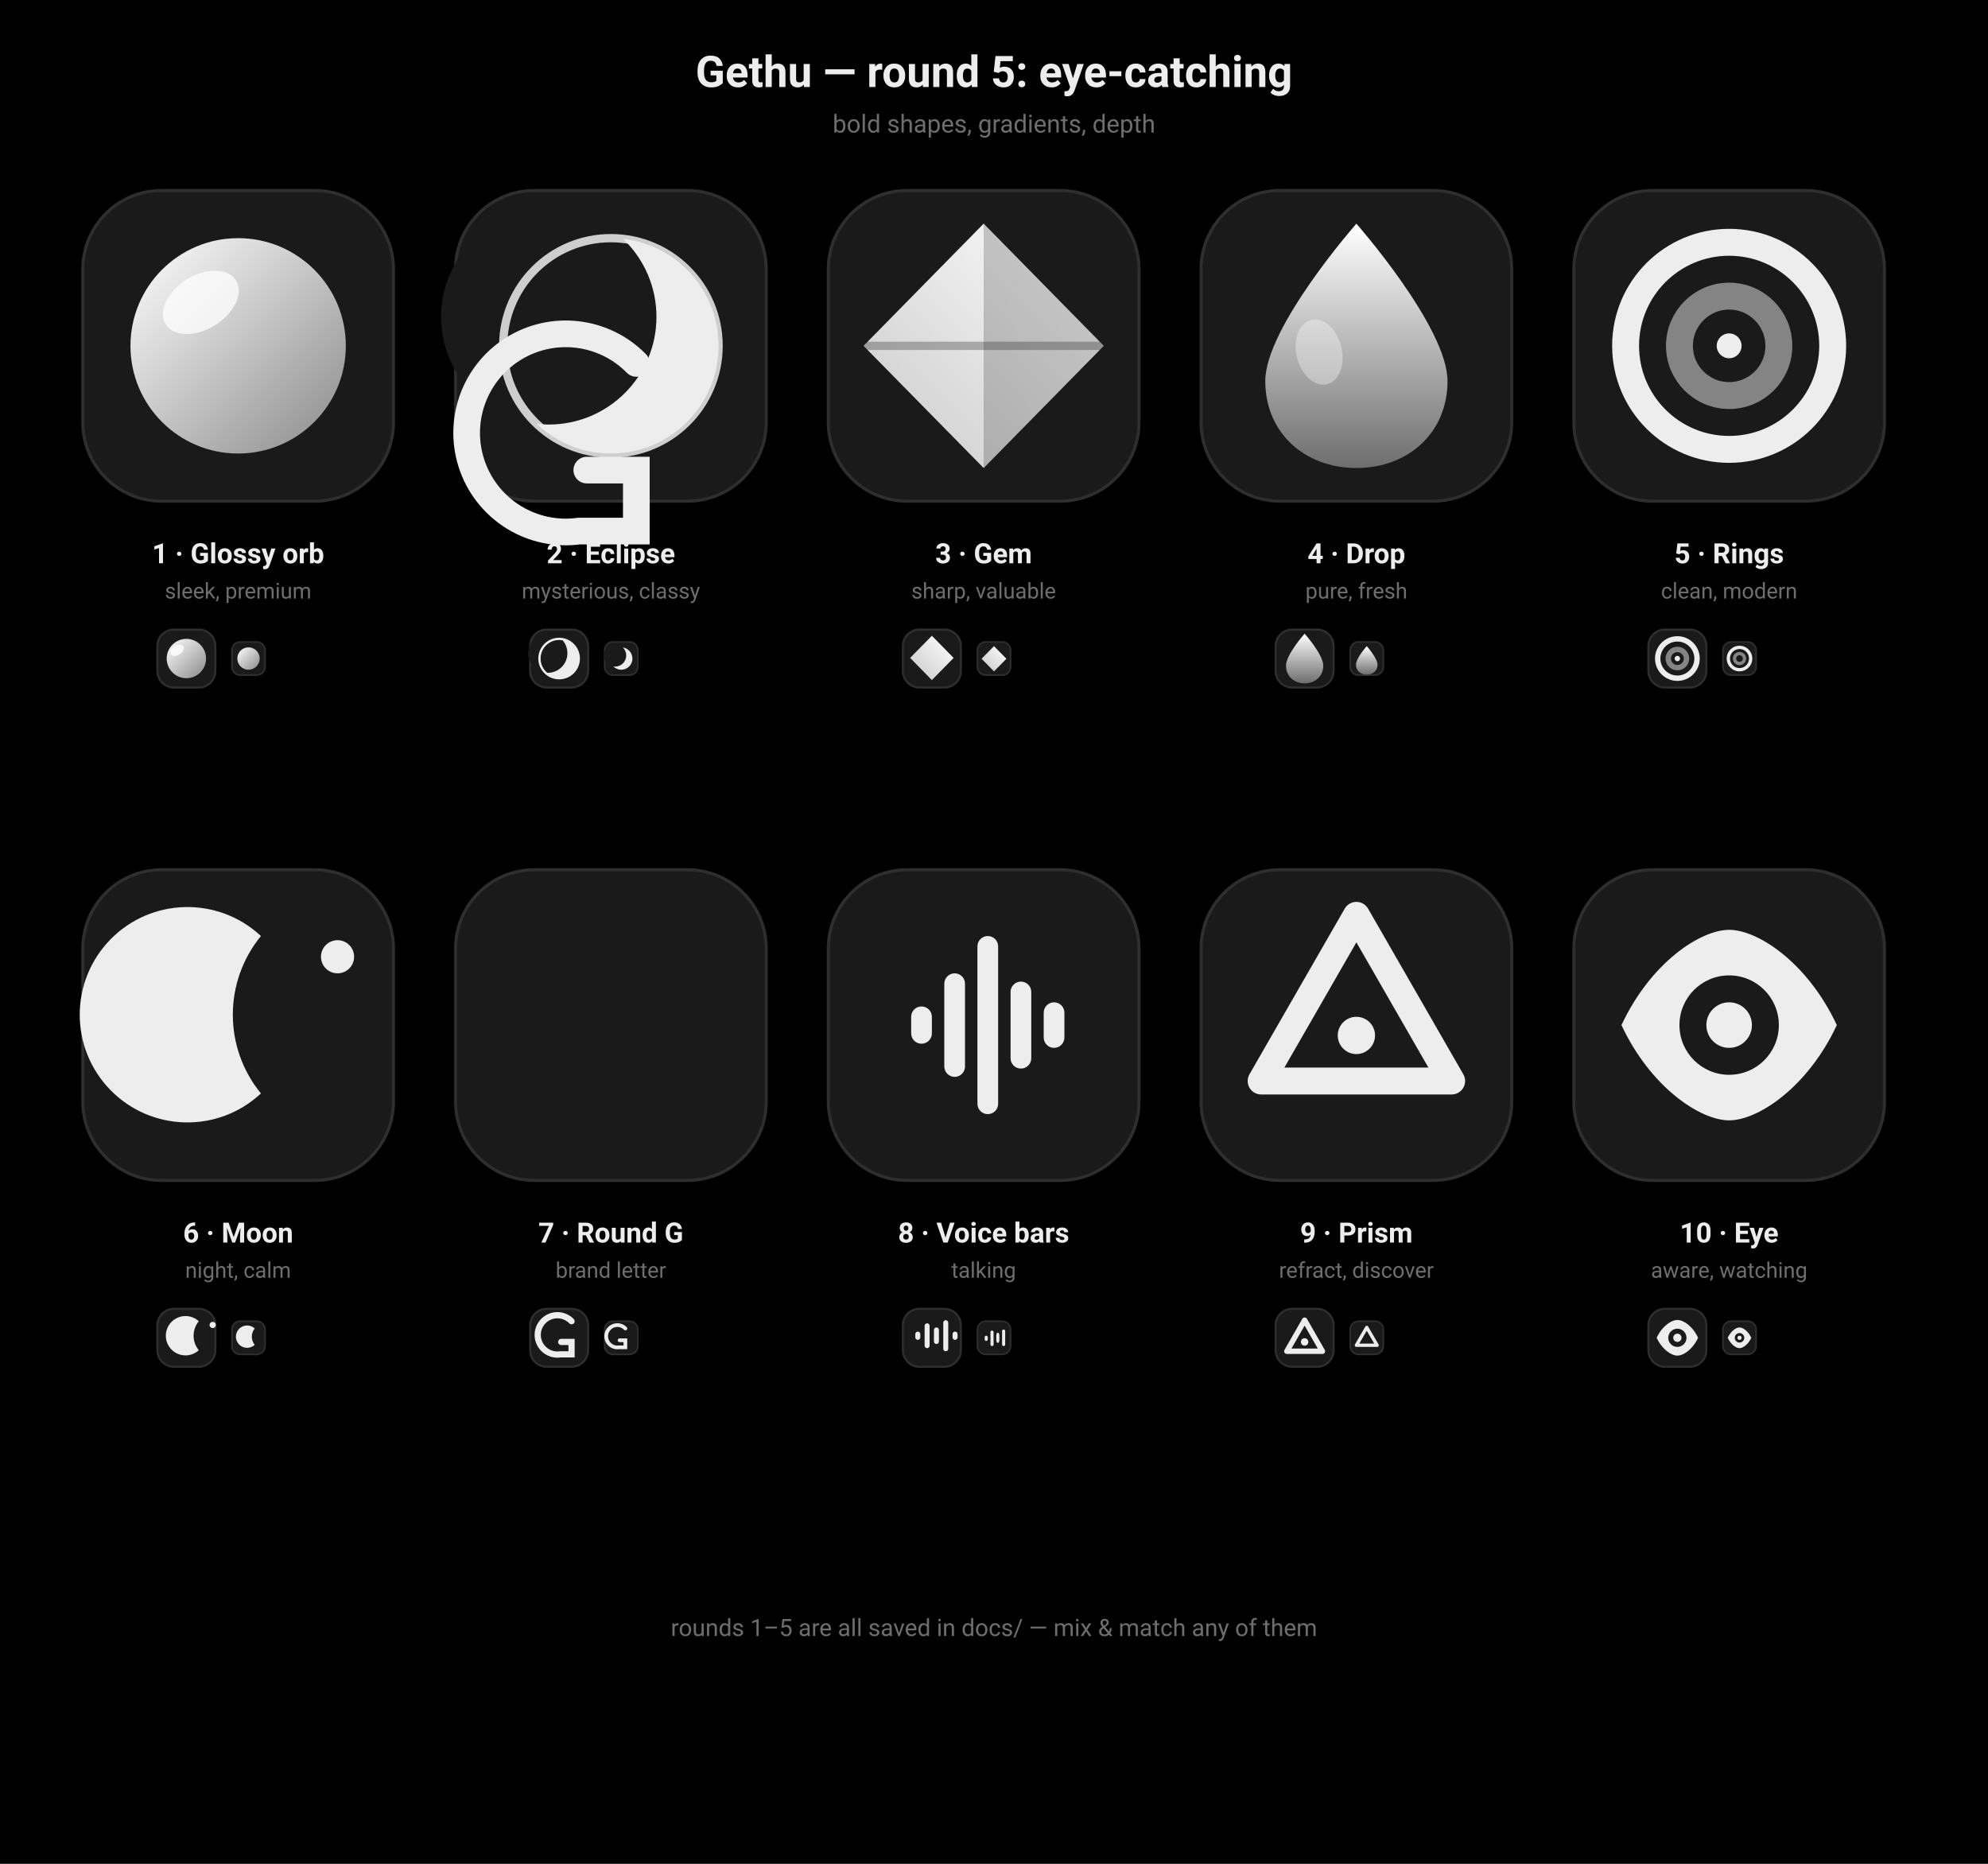
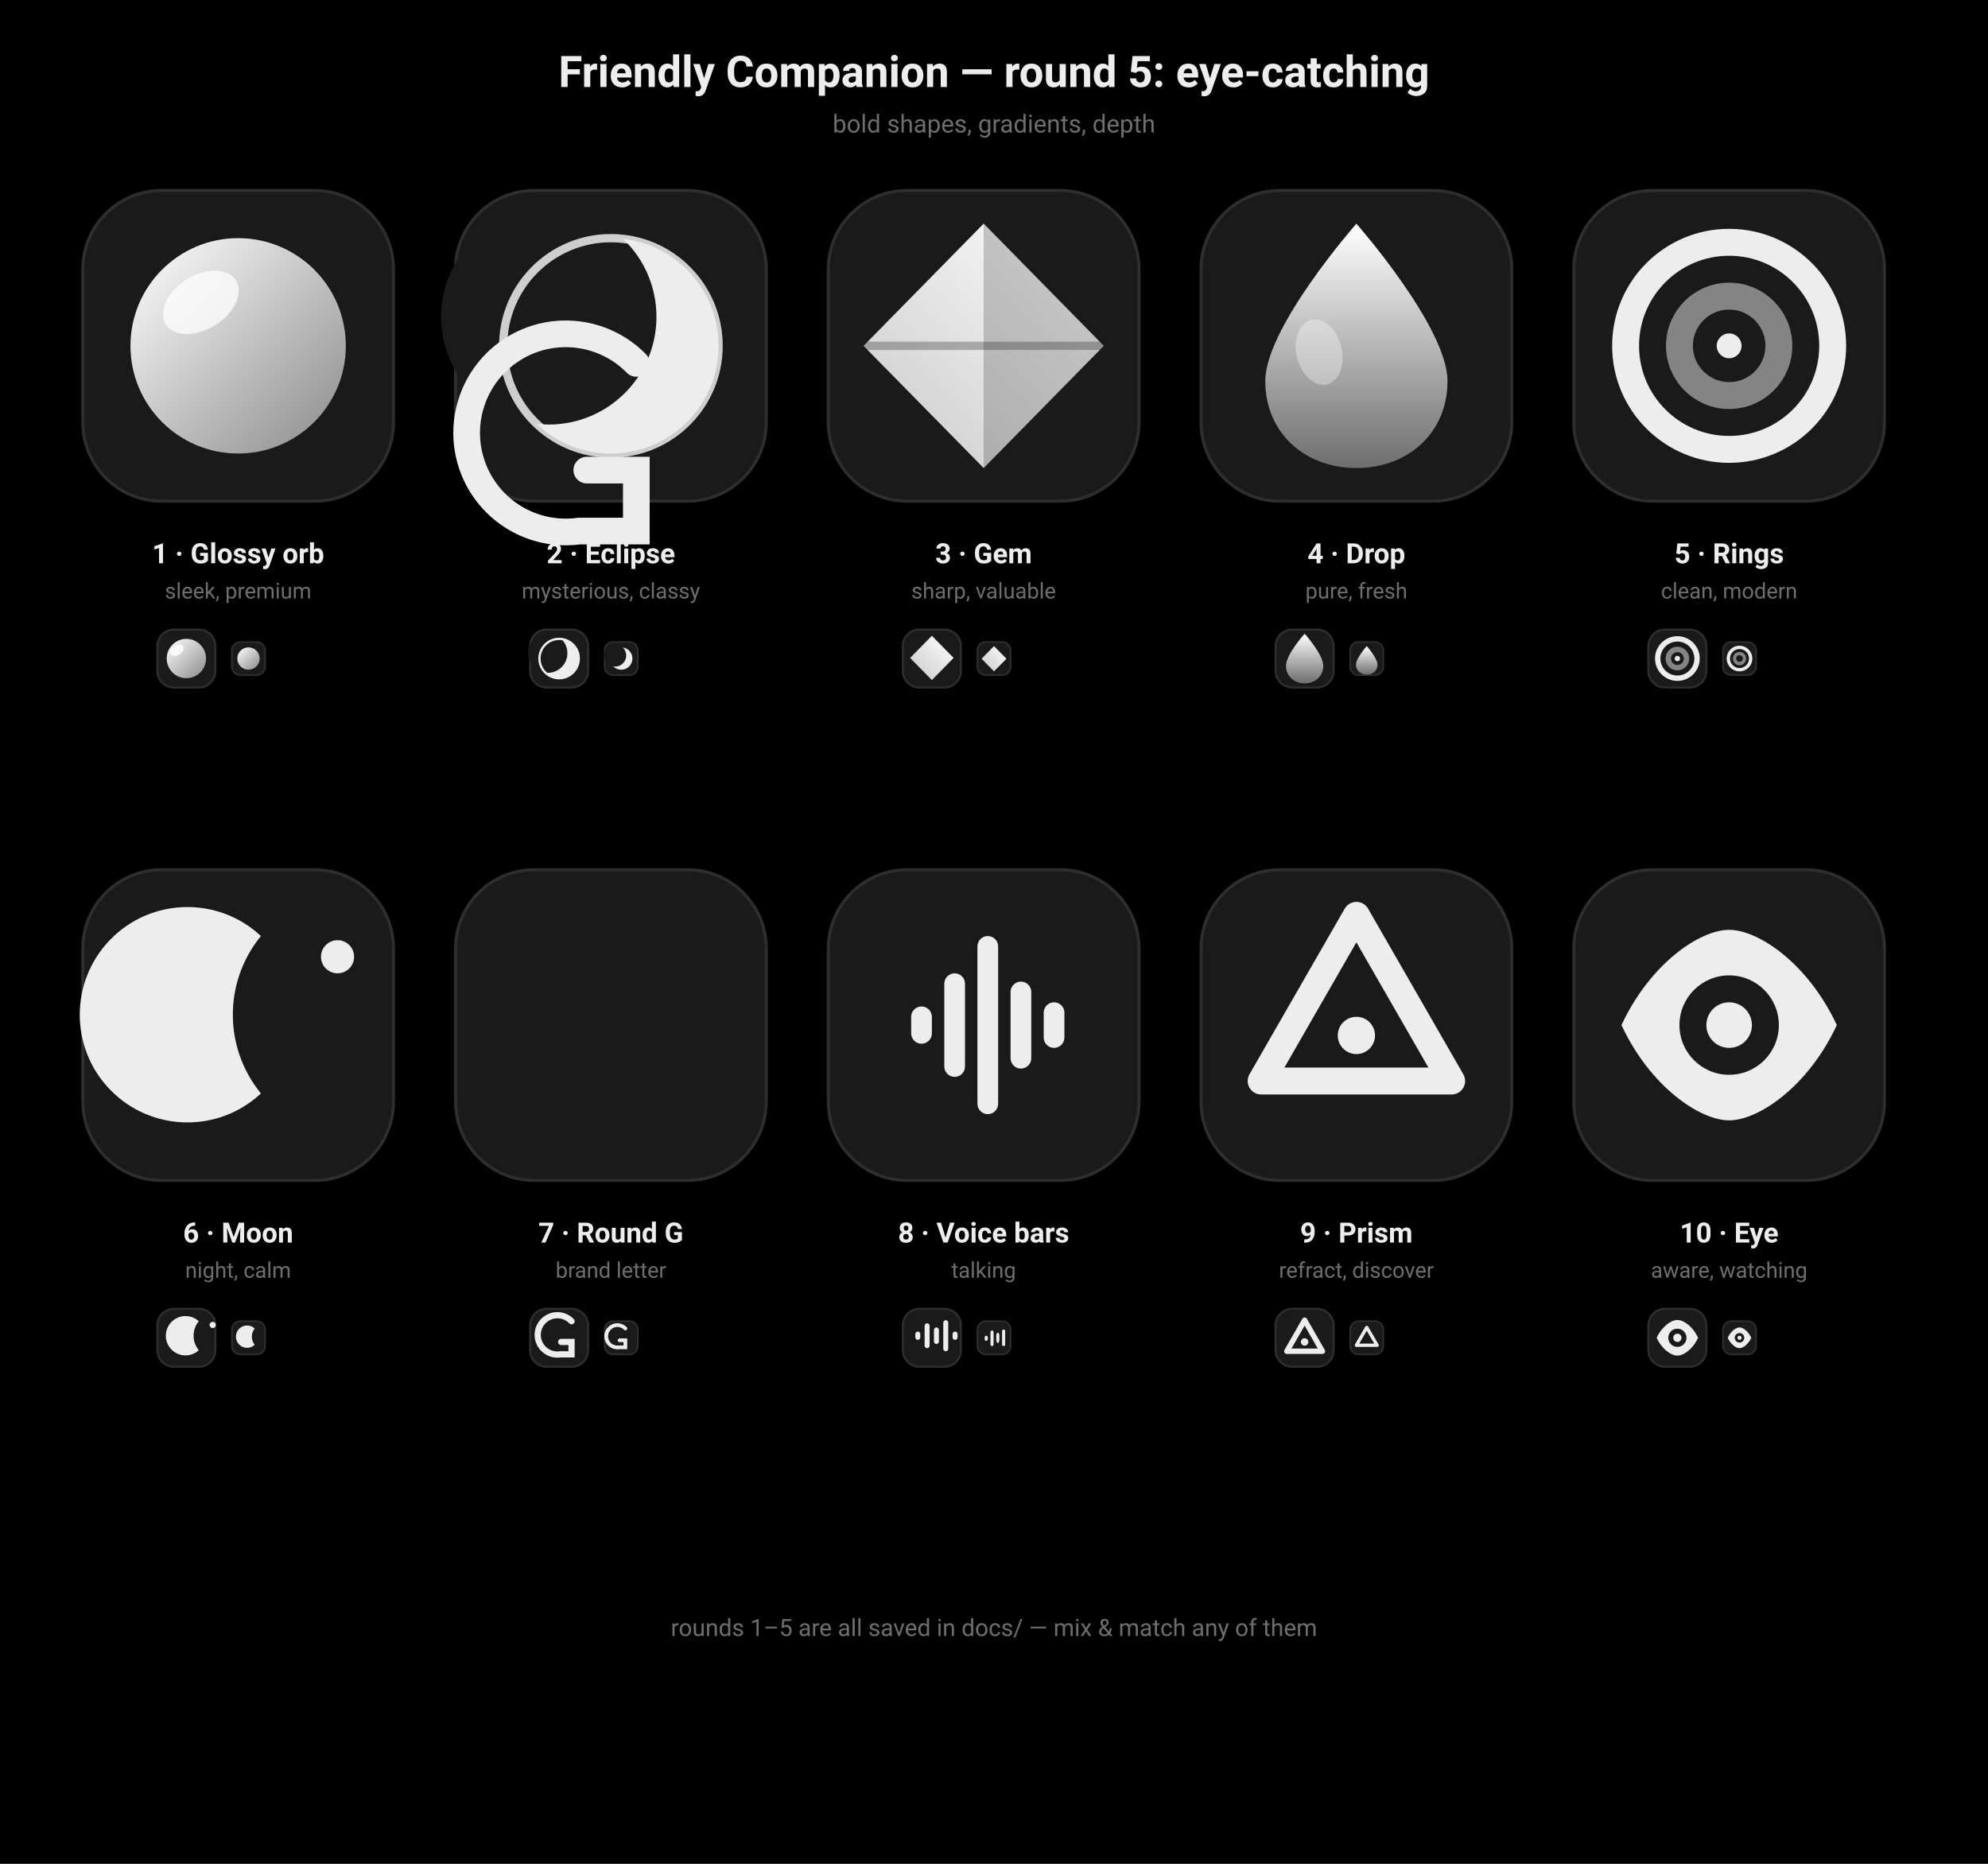
<svg xmlns="http://www.w3.org/2000/svg" viewBox="0 0 960 900" width="960" height="900" font-family="ui-sans-serif, -apple-system, 'Segoe UI', Roboto, sans-serif">
  <defs>
    <linearGradient id="g1" x1="0" y1="0" x2="1" y2="1">
      <stop offset="0" stop-color="#ffffff" />
      <stop offset="1" stop-color="#8a8a8a" />
    </linearGradient>
    <linearGradient id="g2" x1="0" y1="1" x2="1" y2="0">
      <stop offset="0" stop-color="#c9c9c9" />
      <stop offset="1" stop-color="#ffffff" />
    </linearGradient>
    <linearGradient id="g3" x1="0" y1="0" x2="0" y2="1">
      <stop offset="0" stop-color="#ffffff" />
      <stop offset="1" stop-color="#6e6e6e" />
    </linearGradient>
  </defs>
  <rect width="960" height="900" fill="#000000" />
-   <text x="480" y="42" fill="#ededed" font-size="21" font-weight="650" text-anchor="middle">Gethu — round 5: eye-catching</text>
+   <text x="480" y="42" fill="#ededed" font-size="21" font-weight="650" text-anchor="middle">Friendly Companion — round 5: eye-catching</text>
  <text x="480" y="64" fill="#6e6e6e" font-size="12" text-anchor="middle">bold shapes, gradients, depth</text>
  <g>
    <rect x="40" y="92" width="150" height="150" rx="38" fill="#1a1a1a" stroke="#2e2e2e" stroke-width="1.5" />
    <circle cx="115" cy="167" r="52" fill="url(#g1)" />
    <ellipse cx="97" cy="146" rx="20" ry="13" fill="#ffffff" opacity="0.75" transform="rotate(-32 97 146)" />
    <text x="115" y="272" fill="#ededed" font-size="13.5" font-weight="600" text-anchor="middle">1 · Glossy orb</text>
    <text x="115" y="289" fill="#6e6e6e" font-size="10.5" text-anchor="middle">sleek, premium</text>
    <rect x="76" y="304" width="28" height="28" rx="8" fill="#1a1a1a" stroke="#2e2e2e" stroke-width="1" />
    <circle cx="90" cy="318" r="9.5" fill="url(#g1)" />
    <ellipse cx="85.5" cy="314" rx="3.6" ry="2.3" fill="#fff" opacity="0.8" transform="rotate(-32 85.5 314)" />
    <rect x="112" y="310" width="16" height="16" rx="4" fill="#1a1a1a" stroke="#2e2e2e" stroke-width="0.8" />
    <circle cx="120" cy="318" r="5.4" fill="url(#g1)" />
  </g>
  <g>
    <rect x="220" y="92" width="150" height="150" rx="38" fill="#1a1a1a" stroke="#2e2e2e" stroke-width="1.5" />
    <circle cx="295" cy="167" r="52" fill="#ededed" />
    <circle cx="295" cy="167" r="52" fill="#1a1a1a" transform="translate(-30 -14)" />
    <circle cx="295" cy="167" r="52" fill="none" stroke="#ededed" stroke-width="4" opacity="0.85" />
    <text x="295" y="272" fill="#ededed" font-size="13.5" font-weight="600" text-anchor="middle">2 · Eclipse</text>
    <text x="295" y="289" fill="#6e6e6e" font-size="10.5" text-anchor="middle">mysterious, classy</text>
    <rect x="256" y="304" width="28" height="28" rx="8" fill="#1a1a1a" stroke="#2e2e2e" stroke-width="1" />
    <circle cx="270" cy="318" r="9.5" fill="#ededed" />
    <circle cx="270" cy="318" r="9.5" fill="#1a1a1a" transform="translate(-5.5 -2.6)" />
    <circle cx="270" cy="318" r="9.5" fill="none" stroke="#ededed" stroke-width="1.1" />
    <rect x="292" y="310" width="16" height="16" rx="4" fill="#1a1a1a" stroke="#2e2e2e" stroke-width="0.8" />
    <circle cx="300" cy="318" r="5.4" fill="#ededed" />
    <circle cx="300" cy="318" r="5.4" fill="#1a1a1a" transform="translate(-3 -1.5)" />
  </g>
  <g>
    <rect x="400" y="92" width="150" height="150" rx="38" fill="#1a1a1a" stroke="#2e2e2e" stroke-width="1.5" />
    <path fill="url(#g2)" d="M475 108l58 59-58 59-58-59z" />
    <path fill="#1a1a1a" d="M475 108v118l58-59z" opacity="0.22" />
    <path d="M417 167h116" stroke="#1a1a1a" stroke-width="4" opacity="0.3" />
    <text x="475" y="272" fill="#ededed" font-size="13.5" font-weight="600" text-anchor="middle">3 · Gem</text>
    <text x="475" y="289" fill="#6e6e6e" font-size="10.5" text-anchor="middle">sharp, valuable</text>
    <rect x="436" y="304" width="28" height="28" rx="8" fill="#1a1a1a" stroke="#2e2e2e" stroke-width="1" />
    <path fill="url(#g2)" d="M450 307l10.5 10.7-10.5 10.7-10.5-10.7z" />
    <rect x="472" y="310" width="16" height="16" rx="4" fill="#1a1a1a" stroke="#2e2e2e" stroke-width="0.8" />
    <path fill="url(#g2)" d="M480 312l6 6.1-6 6.1-6-6.1z" />
  </g>
  <g>
    <rect x="580" y="92" width="150" height="150" rx="38" fill="#1a1a1a" stroke="#2e2e2e" stroke-width="1.5" />
    <path fill="url(#g3)" d="M655 108c0 0 44 50 44 76 0 25-19 42-44 42s-44-17-44-42c0-26 44-76 44-76z" />
    <ellipse cx="637" cy="170" rx="11" ry="16" fill="#ffffff" opacity="0.35" transform="rotate(-14 637 170)" />
    <text x="655" y="272" fill="#ededed" font-size="13.5" font-weight="600" text-anchor="middle">4 · Drop</text>
    <text x="655" y="289" fill="#6e6e6e" font-size="10.5" text-anchor="middle">pure, fresh</text>
    <rect x="616" y="304" width="28" height="28" rx="8" fill="#1a1a1a" stroke="#2e2e2e" stroke-width="1" />
    <path fill="url(#g3)" d="M630 306c0 0 9 10 9 15.5 0 5-3.9 8.5-9 8.5s-9-3.5-9-8.5c0-5.5 9-15.5 9-15.5z" />
    <rect x="652" y="310" width="16" height="16" rx="4" fill="#1a1a1a" stroke="#2e2e2e" stroke-width="0.8" />
    <path fill="url(#g3)" d="M660 312c0 0 5.2 5.8 5.2 9 0 2.9-2.3 4.8-5.2 4.8s-5.2-1.9-5.2-4.8c0-3.2 5.2-9 5.2-9z" />
  </g>
  <g>
    <rect x="760" y="92" width="150" height="150" rx="38" fill="#1a1a1a" stroke="#2e2e2e" stroke-width="1.5" />
    <circle cx="835" cy="167" r="50" fill="none" stroke="#ededed" stroke-width="13" />
    <circle cx="835" cy="167" r="24" fill="none" stroke="#ededed" stroke-width="13" opacity="0.5" />
    <circle cx="835" cy="167" r="6" fill="#ededed" />
    <text x="835" y="272" fill="#ededed" font-size="13.5" font-weight="600" text-anchor="middle">5 · Rings</text>
    <text x="835" y="289" fill="#6e6e6e" font-size="10.5" text-anchor="middle">clean, modern</text>
    <rect x="796" y="304" width="28" height="28" rx="8" fill="#1a1a1a" stroke="#2e2e2e" stroke-width="1" />
    <circle cx="810" cy="318" r="9.5" fill="none" stroke="#ededed" stroke-width="2.6" />
    <circle cx="810" cy="318" r="4.4" fill="none" stroke="#ededed" stroke-width="2.6" opacity="0.5" />
    <circle cx="810" cy="318" r="1.3" fill="#ededed" />
    <rect x="832" y="310" width="16" height="16" rx="4" fill="#1a1a1a" stroke="#2e2e2e" stroke-width="0.8" />
    <circle cx="840" cy="318" r="5.4" fill="none" stroke="#ededed" stroke-width="1.6" />
    <circle cx="840" cy="318" r="2.4" fill="none" stroke="#ededed" stroke-width="1.6" opacity="0.5" />
  </g>
  <g>
    <rect x="40" y="420" width="150" height="150" rx="38" fill="#1a1a1a" stroke="#2e2e2e" stroke-width="1.5" />
    <path fill="#ededed" d="M126 452a52 52 0 1 0 0 76 60 60 0 0 1 0-76z" />
    <circle cx="163" cy="462" r="8" fill="#ededed" />
    <text x="115" y="600" fill="#ededed" font-size="13.5" font-weight="600" text-anchor="middle">6 · Moon</text>
    <text x="115" y="617" fill="#6e6e6e" font-size="10.5" text-anchor="middle">night, calm</text>
    <rect x="76" y="632" width="28" height="28" rx="8" fill="#1a1a1a" stroke="#2e2e2e" stroke-width="1" />
    <path fill="#ededed" d="M96 638a9.5 9.5 0 1 0 0 14 11 11 0 0 1 0-14z" />
    <circle cx="102.7" cy="639.8" r="1.5" fill="#ededed" />
    <rect x="112" y="638" width="16" height="16" rx="4" fill="#1a1a1a" stroke="#2e2e2e" stroke-width="0.8" />
    <path fill="#ededed" d="M123 641.5a5.4 5.4 0 1 0 0 7.9 6.3 6.3 0 0 1 0-7.9z" />
  </g>
  <g>
    <rect x="220" y="420" width="150" height="150" rx="38" fill="#1a1a1a" stroke="#2e2e2e" stroke-width="1.5" />
    <path fill="none" stroke="#ededed" stroke-width="14" stroke-linecap="round" d="M322 132a52 52 0 1 0-30 88h30v-32h-26" transform="translate(0 43) scale(0.92) translate(12 12)" />
    <circle cx="322" cy="188" r="0" fill="#ededed" />
    <text x="295" y="600" fill="#ededed" font-size="13.5" font-weight="600" text-anchor="middle">7 · Round G</text>
    <text x="295" y="617" fill="#6e6e6e" font-size="10.5" text-anchor="middle">brand letter</text>
    <rect x="256" y="632" width="28" height="28" rx="8" fill="#1a1a1a" stroke="#2e2e2e" stroke-width="1" />
    <path fill="none" stroke="#ededed" stroke-width="3" stroke-linecap="round" d="M276 638a9.5 9.5 0 1 0-5.5 16h5.5v-6h-5" />
    <rect x="292" y="638" width="16" height="16" rx="4" fill="#1a1a1a" stroke="#2e2e2e" stroke-width="0.8" />
    <path fill="none" stroke="#ededed" stroke-width="1.8" stroke-linecap="round" d="M302 641.5a5.4 5.4 0 1 0-3.1 9.1h3.1v-3.4h-2.8" />
  </g>
  <g>
    <rect x="400" y="420" width="150" height="150" rx="38" fill="#1a1a1a" stroke="#2e2e2e" stroke-width="1.5" />
    <circle cx="475" cy="495" r="52" fill="none" stroke="#2e2e2e" stroke-width="0" />
    <g fill="#ededed">
      <rect x="440" y="486" width="10" height="18" rx="5" />
      <rect x="456" y="470" width="10" height="50" rx="5" />
      <rect x="472" y="452" width="10" height="86" rx="5" />
      <rect x="488" y="474" width="10" height="42" rx="5" />
      <rect x="504" y="484" width="10" height="22" rx="5" />
    </g>
    <text x="475" y="600" fill="#ededed" font-size="13.5" font-weight="600" text-anchor="middle">8 · Voice bars</text>
    <text x="475" y="617" fill="#6e6e6e" font-size="10.5" text-anchor="middle">talking</text>
    <rect x="436" y="632" width="28" height="28" rx="8" fill="#1a1a1a" stroke="#2e2e2e" stroke-width="1" />
    <g fill="#ededed">
      <rect x="442" y="643" width="2.4" height="4" rx="1.2" />
      <rect x="446.5" y="639" width="2.4" height="12" rx="1.2" />
      <rect x="451" y="641" width="2.4" height="8" rx="1.2" />
      <rect x="455.5" y="637.5" width="2.4" height="15" rx="1.2" />
      <rect x="460" y="643" width="2.4" height="4" rx="1.2" />
    </g>
    <rect x="472" y="638" width="16" height="16" rx="4" fill="#1a1a1a" stroke="#2e2e2e" stroke-width="0.8" />
    <g fill="#ededed">
      <rect x="475.5" y="645" width="1.5" height="2.5" rx="0.75" />
      <rect x="478.3" y="642.5" width="1.5" height="7.5" rx="0.75" />
      <rect x="481.1" y="643.5" width="1.5" height="5" rx="1.5" />
      <rect x="483.9" y="642" width="1.5" height="8" rx="0.75" />
    </g>
  </g>
  <g>
    <rect x="580" y="420" width="150" height="150" rx="38" fill="#1a1a1a" stroke="#2e2e2e" stroke-width="1.5" />
    <path fill="none" stroke="#ededed" stroke-width="13" stroke-linejoin="round" d="M655 442l46 80h-92z" />
    <circle cx="655" cy="500" r="9" fill="#ededed" />
    <text x="655" y="600" fill="#ededed" font-size="13.5" font-weight="600" text-anchor="middle">9 · Prism</text>
    <text x="655" y="617" fill="#6e6e6e" font-size="10.5" text-anchor="middle">refract, discover</text>
    <rect x="616" y="632" width="28" height="28" rx="8" fill="#1a1a1a" stroke="#2e2e2e" stroke-width="1" />
    <path fill="none" stroke="#ededed" stroke-width="2.6" stroke-linejoin="round" d="M630 637.5l8.6 15h-17.2z" />
    <circle cx="630" cy="648" r="1.8" fill="#ededed" />
    <rect x="652" y="638" width="16" height="16" rx="4" fill="#1a1a1a" stroke="#2e2e2e" stroke-width="0.8" />
    <path fill="none" stroke="#ededed" stroke-width="1.6" stroke-linejoin="round" d="M660 641l5 8.6h-10z" />
  </g>
  <g>
    <rect x="760" y="420" width="150" height="150" rx="38" fill="#1a1a1a" stroke="#2e2e2e" stroke-width="1.5" />
    <path fill="#ededed" d="M783 495c14-30 38-46 52-46s38 16 52 46c-14 30-38 46-52 46s-38-16-52-46z" />
    <circle cx="835" cy="495" r="24" fill="#1a1a1a" />
    <circle cx="835" cy="495" r="11" fill="#ededed" />
    <text x="835" y="600" fill="#ededed" font-size="13.5" font-weight="600" text-anchor="middle">10 · Eye</text>
    <text x="835" y="617" fill="#6e6e6e" font-size="10.5" text-anchor="middle">aware, watching</text>
    <rect x="796" y="632" width="28" height="28" rx="8" fill="#1a1a1a" stroke="#2e2e2e" stroke-width="1" />
    <path fill="#ededed" d="M800 646c2.6-5.6 7-8.6 10-8.6s7.4 3 10 8.6c-2.6 5.6-7 8.6-10 8.6s-7.4-3-10-8.6z" />
    <circle cx="810" cy="646" r="4.4" fill="#1a1a1a" />
    <circle cx="810" cy="646" r="2" fill="#ededed" />
    <rect x="832" y="638" width="16" height="16" rx="4" fill="#1a1a1a" stroke="#2e2e2e" stroke-width="0.8" />
    <path fill="#ededed" d="M834.3 646c1.5-3.2 4-5 5.7-5s4.2 1.8 5.7 5c-1.5 3.2-4 5-5.7 5s-4.2-1.8-5.7-5z" />
    <circle cx="840" cy="646" r="2.3" fill="#1a1a1a" />
    <circle cx="840" cy="646" r="1" fill="#ededed" />
  </g>
  <text x="480" y="790" fill="#6e6e6e" font-size="11.5" text-anchor="middle">rounds 1–5 are all saved in docs/ — mix &amp; match any of them</text>
</svg>
